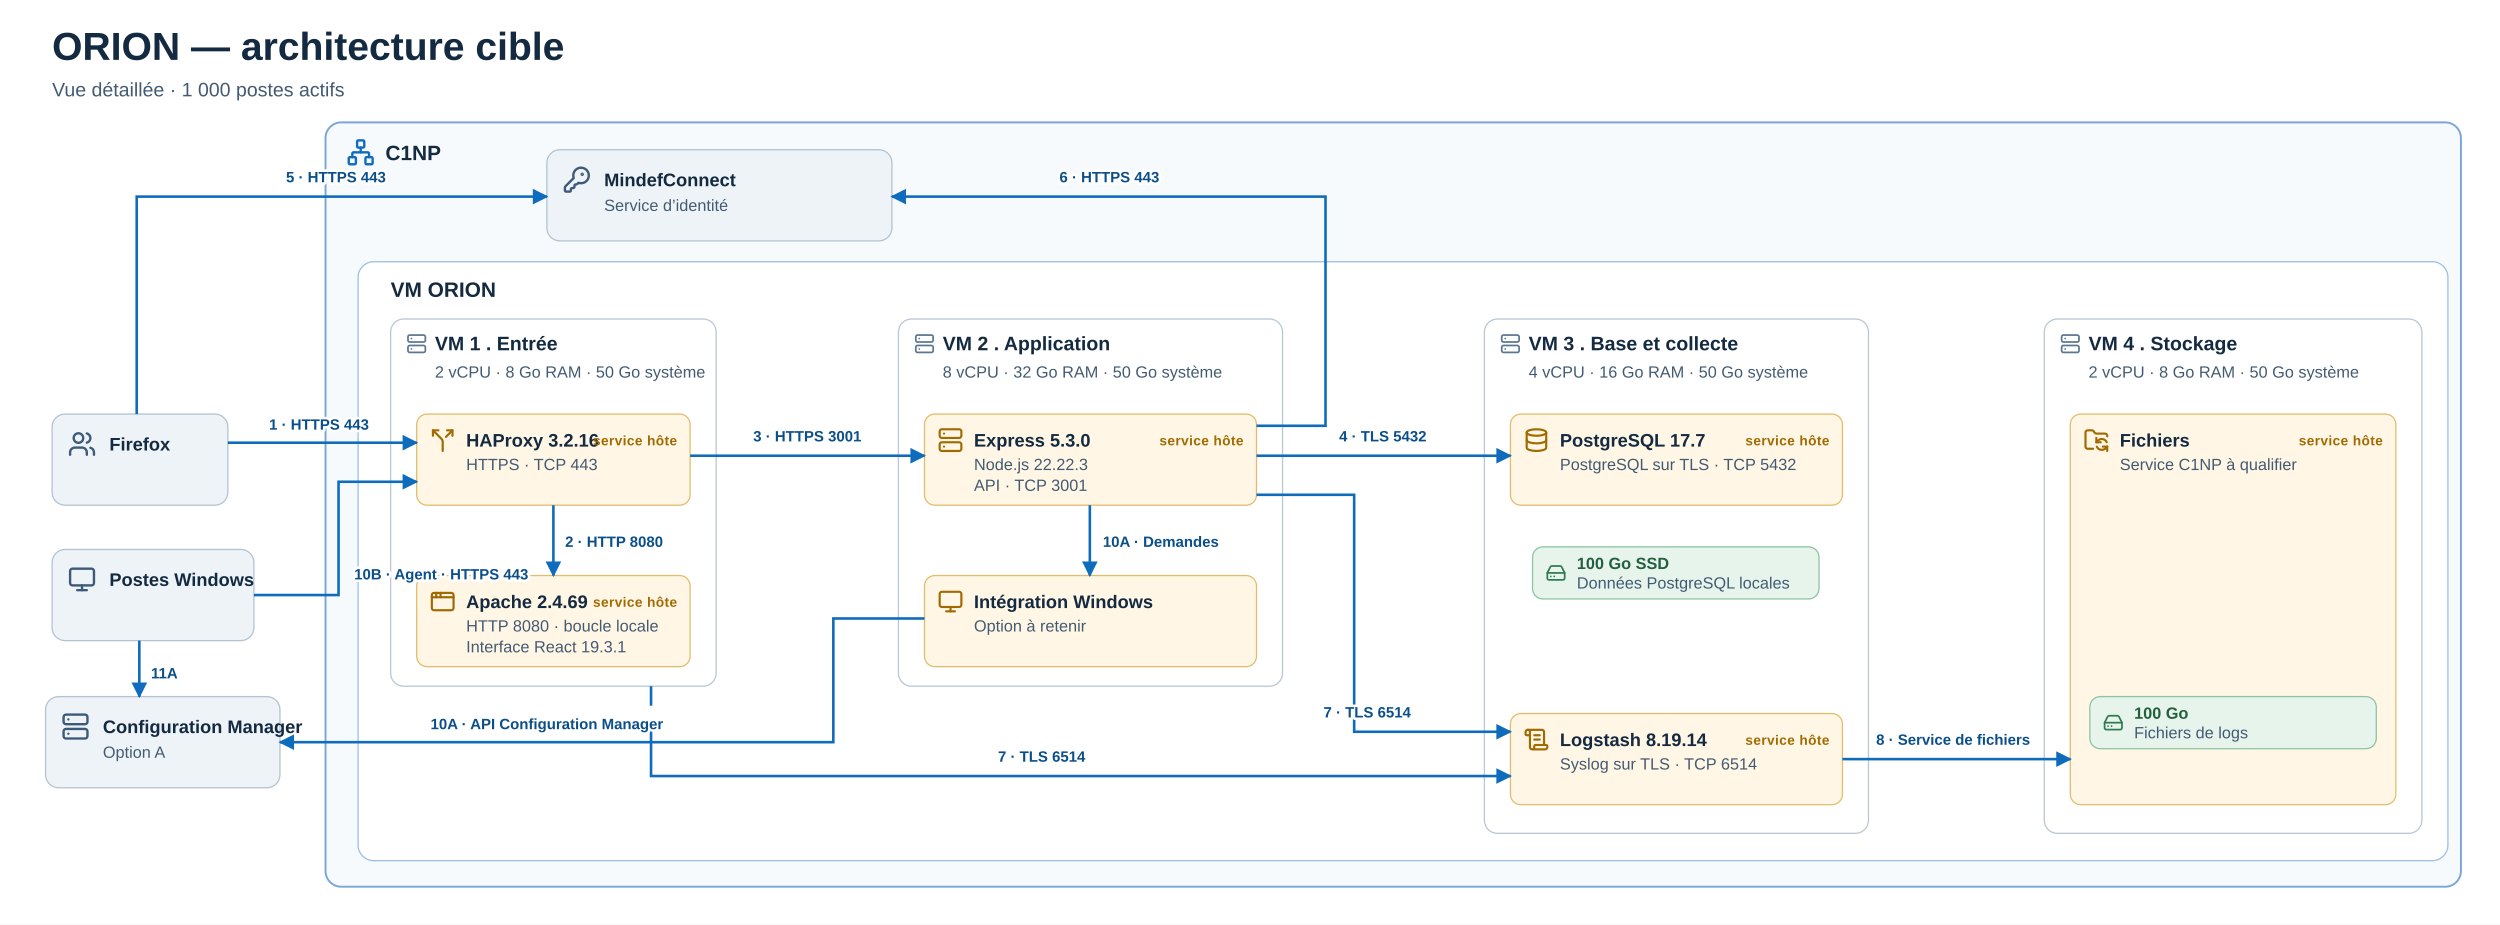
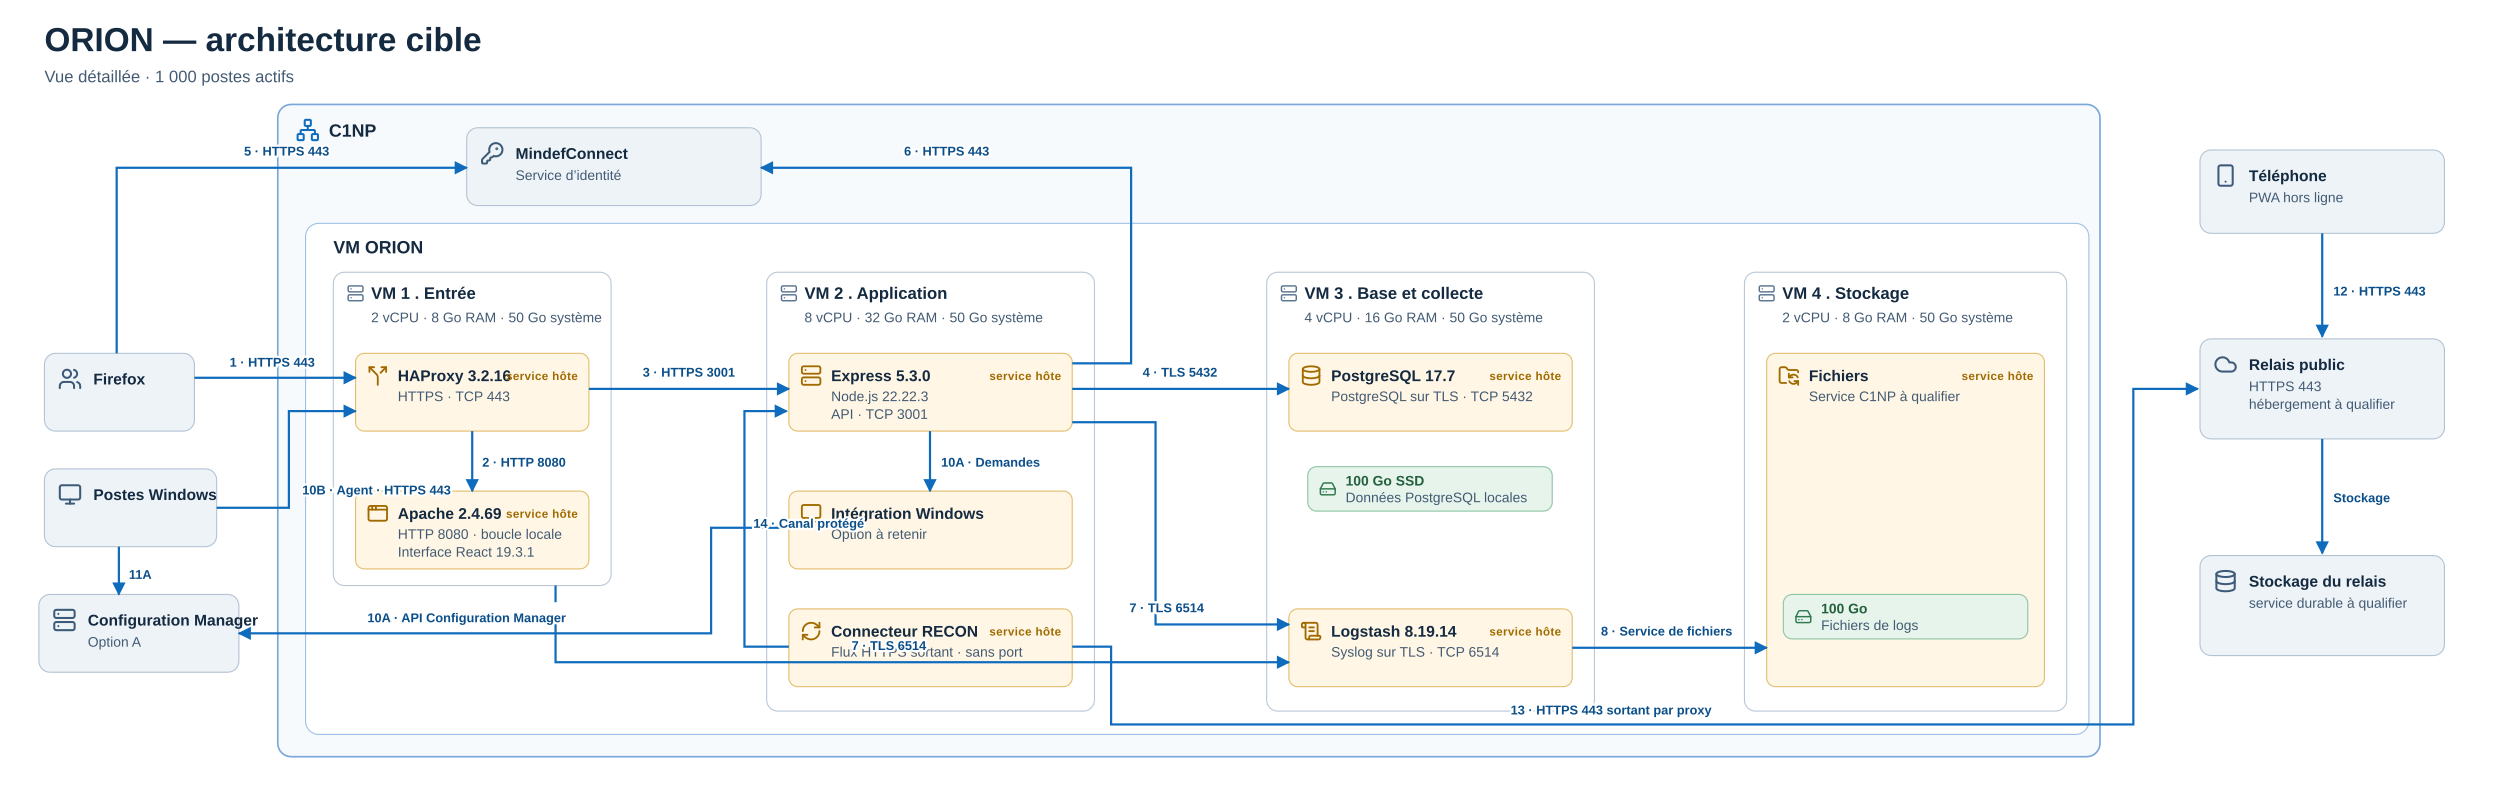
- <svg xmlns="http://www.w3.org/2000/svg" width="1920" height="710" viewBox="0 0 1920 710" role="img" aria-labelledby="title desc">
+ <svg xmlns="http://www.w3.org/2000/svg" width="2250" height="710" viewBox="0 0 2250 710" role="img" aria-labelledby="title desc">
  <defs>
    <marker id="arrow" viewBox="0 0 10 10" refX="9" refY="5" markerWidth="6" markerHeight="6" orient="auto">
      <path d="M0 0 L10 5 L0 10 Z" fill="#0f6cbd" />
    </marker>
    <marker id="arrow-start" viewBox="0 0 10 10" refX="1" refY="5" markerWidth="6" markerHeight="6" orient="auto">
      <path d="M10 0 L0 5 L10 10 Z" fill="#0f6cbd" />
    </marker>
    <symbol id="i-network" viewBox="0 0 24 24" fill="none" stroke="currentColor" stroke-width="2" stroke-linecap="round" stroke-linejoin="round">
      <rect x="16" y="16" width="6" height="6" rx="1" />
      <rect x="2" y="16" width="6" height="6" rx="1" />
      <rect x="9" y="2" width="6" height="6" rx="1" />
      <path d="M5 16v-3a1 1 0 0 1 1-1h12a1 1 0 0 1 1 1v3" />
      <path d="M12 12V8" />
    </symbol>
    <symbol id="i-server" viewBox="0 0 24 24" fill="none" stroke="currentColor" stroke-width="2" stroke-linecap="round" stroke-linejoin="round">
      <rect width="20" height="8" x="2" y="2" rx="2" ry="2" />
      <rect width="20" height="8" x="2" y="14" rx="2" ry="2" />
      <line x1="6" x2="6.01" y1="6" y2="6" />
      <line x1="6" x2="6.01" y1="18" y2="18" />
    </symbol>
    <symbol id="i-users" viewBox="0 0 24 24" fill="none" stroke="currentColor" stroke-width="2" stroke-linecap="round" stroke-linejoin="round">
      <path d="M16 21v-2a4 4 0 0 0-4-4H6a4 4 0 0 0-4 4v2" />
      <circle cx="9" cy="7" r="4" />
      <path d="M22 21v-2a4 4 0 0 0-3-3.87" />
      <path d="M16 3.13a4 4 0 0 1 0 7.75" />
    </symbol>
    <symbol id="i-monitor" viewBox="0 0 24 24" fill="none" stroke="currentColor" stroke-width="2" stroke-linecap="round" stroke-linejoin="round">
      <rect width="20" height="14" x="2" y="3" rx="2" />
      <line x1="8" x2="16" y1="21" y2="21" />
      <line x1="12" x2="12" y1="17" y2="21" />
    </symbol>
    <symbol id="i-key-round" viewBox="0 0 24 24" fill="none" stroke="currentColor" stroke-width="2" stroke-linecap="round" stroke-linejoin="round">
      <path d="M2.586 17.414A2 2 0 0 0 2 18.828V21a1 1 0 0 0 1 1h3a1 1 0 0 0 1-1v-1a1 1 0 0 1 1-1h1a1 1 0 0 0 1-1v-1a1 1 0 0 1 1-1h.172a2 2 0 0 0 1.414-.586l.814-.814a6.5 6.5 0 1 0-4-4z" />
      <circle cx="16.5" cy="7.5" r=".5" fill="currentColor" />
    </symbol>
    <symbol id="i-split" viewBox="0 0 24 24" fill="none" stroke="currentColor" stroke-width="2" stroke-linecap="round" stroke-linejoin="round">
      <path d="M16 3h5v5" />
      <path d="M8 3H3v5" />
      <path d="M12 22v-8.3a4 4 0 0 0-1.172-2.872L3 3" />
      <path d="m15 9 6-6" />
    </symbol>
    <symbol id="i-app-window" viewBox="0 0 24 24" fill="none" stroke="currentColor" stroke-width="2" stroke-linecap="round" stroke-linejoin="round">
      <rect x="2" y="4" width="20" height="16" rx="2" />
      <path d="M10 4v4" />
      <path d="M2 8h20" />
      <path d="M6 4v4" />
    </symbol>
+     <symbol id="i-refresh-cw" viewBox="0 0 24 24" fill="none" stroke="currentColor" stroke-width="2" stroke-linecap="round" stroke-linejoin="round">
+       <path d="M3 12a9 9 0 0 1 9-9 9.75 9.75 0 0 1 6.74 2.74L21 8" />
+       <path d="M21 3v5h-5" />
+       <path d="M21 12a9 9 0 0 1-9 9 9.75 9.75 0 0 1-6.74-2.74L3 16" />
+       <path d="M8 16H3v5" />
+     </symbol>
    <symbol id="i-scroll-text" viewBox="0 0 24 24" fill="none" stroke="currentColor" stroke-width="2" stroke-linecap="round" stroke-linejoin="round">
      <path d="M15 12h-5" />
      <path d="M15 8h-5" />
      <path d="M19 17V5a2 2 0 0 0-2-2H4" />
      <path d="M8 21h12a2 2 0 0 0 2-2v-1a1 1 0 0 0-1-1H11a1 1 0 0 0-1 1v1a2 2 0 1 1-4 0V5a2 2 0 1 0-4 0v2a1 1 0 0 0 1 1h3" />
    </symbol>
    <symbol id="i-database" viewBox="0 0 24 24" fill="none" stroke="currentColor" stroke-width="2" stroke-linecap="round" stroke-linejoin="round">
      <ellipse cx="12" cy="5" rx="9" ry="3" />
      <path d="M3 5V19A9 3 0 0 0 21 19V5" />
      <path d="M3 12A9 3 0 0 0 21 12" />
    </symbol>
    <symbol id="i-hard-drive" viewBox="0 0 24 24" fill="none" stroke="currentColor" stroke-width="2" stroke-linecap="round" stroke-linejoin="round">
      <line x1="22" x2="2" y1="12" y2="12" />
      <path d="M5.45 5.11 2 12v6a2 2 0 0 0 2 2h16a2 2 0 0 0 2-2v-6l-3.45-6.89A2 2 0 0 0 16.76 4H7.24a2 2 0 0 0-1.79 1.11z" />
      <line x1="6" x2="6.01" y1="16" y2="16" />
      <line x1="10" x2="10.01" y1="16" y2="16" />
    </symbol>
    <symbol id="i-folder-sync" viewBox="0 0 24 24" fill="none" stroke="currentColor" stroke-width="2" stroke-linecap="round" stroke-linejoin="round">
      <path d="M9 20H4a2 2 0 0 1-2-2V5a2 2 0 0 1 2-2h3.9a2 2 0 0 1 1.69.9l.81 1.2a2 2 0 0 0 1.67.9H20a2 2 0 0 1 2 2v.5" />
      <path d="M12 10v4h4" />
      <path d="m12 14 1.535-1.605a5 5 0 0 1 8 1.5" />
      <path d="M22 22v-4h-4" />
      <path d="m22 18-1.535 1.605a5 5 0 0 1-8-1.5" />
+     </symbol>
+     <symbol id="i-smartphone" viewBox="0 0 24 24" fill="none" stroke="currentColor" stroke-width="2" stroke-linecap="round" stroke-linejoin="round">
+       <rect width="14" height="20" x="5" y="2" rx="2" ry="2" />
+       <path d="M12 18h.01" />
+     </symbol>
+     <symbol id="i-cloud" viewBox="0 0 24 24" fill="none" stroke="currentColor" stroke-width="2" stroke-linecap="round" stroke-linejoin="round">
+       <path d="M17.5 19H9a7 7 0 1 1 6.71-9h1.79a4.5 4.5 0 1 1 0 9Z" />
    </symbol>
  </defs>
  <style>
text{font-family:'Segoe UI',Arial,Helvetica,sans-serif;fill:#142a40}
.title{font-size:30px;font-weight:bold}
.body{font-size:15px;fill:#425a72}
.frame,.zname{font-size:16px;font-weight:bold}
.vm{font-size:15px;font-weight:bold}
.service{font-size:14px;font-weight:bold}
.cname{font-size:15px;font-weight:bold}
.crole{font-size:12.5px;fill:#425a72}
.cvm{font-size:12px;font-weight:bold;fill:#0f6cbd}
.caption{font-size:12.5px;fill:#425a72}
.vol{font-size:12.5px;font-weight:bold;fill:#24603d}
.tag{font-size:10.5px;font-weight:bold;fill:#0f6cbd;letter-spacing:.3px}
.tag.host{fill:#a06a00}
.badge{font-size:10.5px;font-weight:bold;fill:#254e78;letter-spacing:.5px}
.step{font-size:13px;font-weight:bold;fill:#fff}
.route{font-size:11.5px;font-weight:bold;fill:#0b4f8a;paint-order:stroke;stroke:#fff;stroke-width:4;stroke-linejoin:round}
.flow{fill:none;stroke:#0f6cbd;stroke-width:2}
.auto{stroke-dasharray:6 4}
</style>
-   <rect width="1920" height="710" fill="#fff" />
+   <rect width="2250" height="710" fill="#fff" />
  <text x="40" y="46" class="title" text-anchor="start">ORION — architecture cible</text>
  <text x="40" y="74" class="body" text-anchor="start">Vue détaillée · 1 000 postes actifs</text>
  <rect x="250" y="94" width="1640" height="587" rx="12" fill="#f7fafd" stroke="#7aa7d6" stroke-width="1.5" />
  <use href="#i-network" x="266" y="106" width="22" height="22" style="color:#0f6cbd" />
  <text x="296" y="123" class="frame" text-anchor="start">C1NP</text>
  <rect x="275" y="201" width="1605" height="460" rx="12" fill="#fff" stroke="#9cc0e4" />
  <text x="300" y="228" class="frame" text-anchor="start">VM ORION</text>
  <rect x="300" y="245" width="250" height="282" rx="10" fill="#ffffff" stroke="#b9c7d6" />
  <use href="#i-server" x="312" y="256" width="16" height="16" style="color:#5b7690" />
  <text x="334" y="269" class="vm" text-anchor="start">VM 1 . Entrée</text>
  <text x="334" y="290" class="caption" text-anchor="start">2 vCPU · 8 Go RAM · 50 Go système</text>
-   <rect x="690" y="245" width="295" height="282" rx="10" fill="#ffffff" stroke="#b9c7d6" />
+   <rect x="690" y="245" width="295" height="395" rx="10" fill="#ffffff" stroke="#b9c7d6" />
  <use href="#i-server" x="702" y="256" width="16" height="16" style="color:#5b7690" />
  <text x="724" y="269" class="vm" text-anchor="start">VM 2 . Application</text>
  <text x="724" y="290" class="caption" text-anchor="start">8 vCPU · 32 Go RAM · 50 Go système</text>
  <rect x="1140" y="245" width="295" height="395" rx="10" fill="#ffffff" stroke="#b9c7d6" />
  <use href="#i-server" x="1152" y="256" width="16" height="16" style="color:#5b7690" />
  <text x="1174" y="269" class="vm" text-anchor="start">VM 3 . Base et collecte</text>
  <text x="1174" y="290" class="caption" text-anchor="start">4 vCPU · 16 Go RAM · 50 Go système</text>
  <rect x="1570" y="245" width="290" height="395" rx="10" fill="#ffffff" stroke="#b9c7d6" />
  <use href="#i-server" x="1582" y="256" width="16" height="16" style="color:#5b7690" />
  <text x="1604" y="269" class="vm" text-anchor="start">VM 4 . Stockage</text>
  <text x="1604" y="290" class="caption" text-anchor="start">2 vCPU · 8 Go RAM · 50 Go système</text>
  <rect x="40" y="318" width="135" height="70" rx="10" fill="#eef3f8" stroke="#b3c3d3" />
  <use href="#i-users" x="52" y="330" width="22" height="22" style="color:#3d5a78" />
  <text x="84" y="346" class="service" text-anchor="start">Firefox</text>
  <rect x="40" y="422" width="155" height="70" rx="10" fill="#eef3f8" stroke="#b3c3d3" />
  <use href="#i-monitor" x="52" y="434" width="22" height="22" style="color:#3d5a78" />
  <text x="84" y="450" class="service" text-anchor="start">Postes Windows</text>
  <rect x="35" y="535" width="180" height="70" rx="10" fill="#eef3f8" stroke="#b3c3d3" />
  <use href="#i-server" x="47" y="547" width="22" height="22" style="color:#3d5a78" />
  <text x="79" y="563" class="service" text-anchor="start">Configuration Manager</text>
  <text x="79" y="582" class="caption" text-anchor="start">Option A</text>
  <rect x="420" y="115" width="265" height="70" rx="10" fill="#eef3f8" stroke="#b3c3d3" />
  <use href="#i-key-round" x="432" y="127" width="22" height="22" style="color:#3d5a78" />
  <text x="464" y="143" class="service" text-anchor="start">MindefConnect</text>
  <text x="464" y="162" class="caption" text-anchor="start">Service d’identité</text>
  <rect x="320" y="318" width="210" height="70" rx="8" fill="#fff6e5" stroke="#e3bd6d" />
  <use href="#i-split" x="330" y="328" width="20" height="20" style="color:#a06a00" />
  <text x="358" y="343" class="service" text-anchor="start">HAProxy 3.2.16</text>
  <text x="520" y="342" class="tag host" text-anchor="end">service hôte</text>
  <text x="358" y="361" class="caption" text-anchor="start">HTTPS · TCP 443</text>
  <rect x="320" y="442" width="210" height="70" rx="8" fill="#fff6e5" stroke="#e3bd6d" />
  <use href="#i-app-window" x="330" y="452" width="20" height="20" style="color:#a06a00" />
  <text x="358" y="467" class="service" text-anchor="start">Apache 2.4.69</text>
  <text x="520" y="466" class="tag host" text-anchor="end">service hôte</text>
  <text x="358" y="485" class="caption" text-anchor="start">HTTP 8080 · boucle locale</text>
  <text x="358" y="501" class="caption" text-anchor="start">Interface React 19.3.1</text>
  <rect x="710" y="318" width="255" height="70" rx="8" fill="#fff6e5" stroke="#e3bd6d" />
  <use href="#i-server" x="720" y="328" width="20" height="20" style="color:#a06a00" />
  <text x="748" y="343" class="service" text-anchor="start">Express 5.3.0</text>
  <text x="955" y="342" class="tag host" text-anchor="end">service hôte</text>
  <text x="748" y="361" class="caption" text-anchor="start">Node.js 22.22.3</text>
  <text x="748" y="377" class="caption" text-anchor="start">API · TCP 3001</text>
  <rect x="710" y="442" width="255" height="70" rx="8" fill="#fff6e5" stroke="#e3bd6d" />
  <use href="#i-monitor" x="720" y="452" width="20" height="20" style="color:#a06a00" />
  <text x="748" y="467" class="service" text-anchor="start">Intégration Windows</text>
  <text x="748" y="485" class="caption" text-anchor="start">Option à retenir</text>
+   <rect x="710" y="548" width="255" height="70" rx="8" fill="#fff6e5" stroke="#e3bd6d" />
+   <use href="#i-refresh-cw" x="720" y="558" width="20" height="20" style="color:#a06a00" />
+   <text x="748" y="573" class="service" text-anchor="start">Connecteur RECON</text>
+   <text x="955" y="572" class="tag host" text-anchor="end">service hôte</text>
+   <text x="748" y="591" class="caption" text-anchor="start">Flux HTTPS sortant · sans port</text>
  <rect x="1160" y="548" width="255" height="70" rx="8" fill="#fff6e5" stroke="#e3bd6d" />
  <use href="#i-scroll-text" x="1170" y="558" width="20" height="20" style="color:#a06a00" />
  <text x="1198" y="573" class="service" text-anchor="start">Logstash 8.19.14</text>
  <text x="1405" y="572" class="tag host" text-anchor="end">service hôte</text>
  <text x="1198" y="591" class="caption" text-anchor="start">Syslog sur TLS · TCP 6514</text>
  <rect x="1160" y="318" width="255" height="70" rx="8" fill="#fff6e5" stroke="#e3bd6d" />
  <use href="#i-database" x="1170" y="328" width="20" height="20" style="color:#a06a00" />
  <text x="1198" y="343" class="service" text-anchor="start">PostgreSQL 17.7</text>
  <text x="1405" y="342" class="tag host" text-anchor="end">service hôte</text>
  <text x="1198" y="361" class="caption" text-anchor="start">PostgreSQL sur TLS · TCP 5432</text>
  <rect x="1177" y="420" width="220" height="40" rx="8" fill="#e6f4ec" stroke="#8fc4a3" />
  <use href="#i-hard-drive" x="1187" y="432" width="16" height="16" style="color:#2f7a4f" />
  <text x="1211" y="437" class="vol" text-anchor="start">100 Go SSD</text>
  <text x="1211" y="452" class="caption" text-anchor="start">Données PostgreSQL locales</text>
  <rect x="1590" y="318" width="250" height="300" rx="8" fill="#fff6e5" stroke="#e3bd6d" />
  <use href="#i-folder-sync" x="1600" y="328" width="20" height="20" style="color:#a06a00" />
  <text x="1628" y="343" class="service" text-anchor="start">Fichiers</text>
  <text x="1830" y="342" class="tag host" text-anchor="end">service hôte</text>
  <text x="1628" y="361" class="caption" text-anchor="start">Service C1NP à qualifier</text>
  <rect x="1605" y="535" width="220" height="40" rx="8" fill="#e6f4ec" stroke="#8fc4a3" />
  <use href="#i-hard-drive" x="1615" y="547" width="16" height="16" style="color:#2f7a4f" />
  <text x="1639" y="552" class="vol" text-anchor="start">100 Go</text>
  <text x="1639" y="567" class="caption" text-anchor="start">Fichiers de logs</text>
+   <rect x="1980" y="135" width="220" height="75" rx="10" fill="#eef3f8" stroke="#b3c3d3" />
+   <use href="#i-smartphone" x="1992" y="147" width="22" height="22" style="color:#3d5a78" />
+   <text x="2024" y="163" class="service" text-anchor="start">Téléphone</text>
+   <text x="2024" y="182" class="caption" text-anchor="start">PWA hors ligne</text>
+   <rect x="1980" y="305" width="220" height="90" rx="10" fill="#eef3f8" stroke="#b3c3d3" />
+   <use href="#i-cloud" x="1992" y="317" width="22" height="22" style="color:#3d5a78" />
+   <text x="2024" y="333" class="service" text-anchor="start">Relais public</text>
+   <text x="2024" y="352" class="caption" text-anchor="start">HTTPS 443</text>
+   <text x="2024" y="368" class="caption" text-anchor="start">hébergement à qualifier</text>
+   <rect x="1980" y="500" width="220" height="90" rx="10" fill="#eef3f8" stroke="#b3c3d3" />
+   <use href="#i-database" x="1992" y="512" width="22" height="22" style="color:#3d5a78" />
+   <text x="2024" y="528" class="service" text-anchor="start">Stockage du relais</text>
+   <text x="2024" y="547" class="caption" text-anchor="start">service durable à qualifier</text>
  <path d="M175 340 L320 340" class="flow" marker-end="url(#arrow)" />
  <text x="245" y="330" class="route" text-anchor="middle">1 · HTTPS 443</text>
  <path d="M425 388 L425 442" class="flow" marker-end="url(#arrow)" />
  <text x="434" y="420" class="route" text-anchor="start">2 · HTTP 8080</text>
  <path d="M530 350 L710 350" class="flow" marker-end="url(#arrow)" />
  <text x="620" y="339" class="route" text-anchor="middle">3 · HTTPS 3001</text>
  <path d="M965 350 L1160 350" class="flow" marker-end="url(#arrow)" />
  <text x="1062" y="339" class="route" text-anchor="middle">4 · TLS 5432</text>
  <path d="M105 318 L105 151 L420 151" class="flow" marker-end="url(#arrow)" />
  <text x="258" y="140" class="route" text-anchor="middle">5 · HTTPS 443</text>
  <path d="M965 327 L1018 327 L1018 151 L685 151" class="flow" marker-end="url(#arrow)" />
  <text x="852" y="140" class="route" text-anchor="middle">6 · HTTPS 443</text>
  <path d="M500 527V542" class="flow" />
  <path d="M500 558 L500 596 L1160 596" class="flow" marker-end="url(#arrow)" />
  <text x="800" y="585" class="route" text-anchor="middle">7 · TLS 6514</text>
  <path d="M965 380 L1040 380 L1040 562 L1160 562" class="flow" marker-end="url(#arrow)" />
  <text x="1050" y="551" class="route" text-anchor="middle">7 · TLS 6514</text>
  <path d="M1415 583 L1590 583" class="flow" marker-end="url(#arrow)" />
  <text x="1500" y="572" class="route" text-anchor="middle">8 · Service de fichiers</text>
  <path d="M837 388 L837 442" class="flow" marker-end="url(#arrow)" />
  <text x="847" y="420" class="route" text-anchor="start">10A · Demandes</text>
  <path d="M107 492 L107 535" class="flow" marker-end="url(#arrow)" />
  <text x="116" y="521" class="route" text-anchor="start">11A</text>
  <path d="M710 475 L640 475 L640 570 L215 570" class="flow" marker-end="url(#arrow)" />
  <text x="420" y="560" class="route" text-anchor="middle">10A · API Configuration Manager</text>
  <path d="M195 457 L260 457 L260 370 L320 370" class="flow" marker-end="url(#arrow)" />
  <text x="272" y="445" class="route" text-anchor="start">10B · Agent · HTTPS 443</text>
+   <path d="M2090 210 L2090 303" class="flow" marker-end="url(#arrow)" />
+   <text x="2100" y="266" class="route" text-anchor="start">12 · HTTPS 443</text>
+   <path d="M2090 395 L2090 498" class="flow" marker-end="url(#arrow)" />
+   <text x="2100" y="452" class="route" text-anchor="start">Stockage</text>
+   <path d="M965 582 L1000 582 L1000 652 L1920 652 L1920 350 L1978 350" class="flow" marker-end="url(#arrow)" />
+   <text x="1450" y="643" class="route" text-anchor="middle">13 · HTTPS 443 sortant par proxy</text>
+   <path d="M710 582 L670 582 L670 370 L708 370" class="flow" marker-end="url(#arrow)" />
+   <text x="678" y="475" class="route" text-anchor="start">14 · Canal protégé</text>
</svg>
